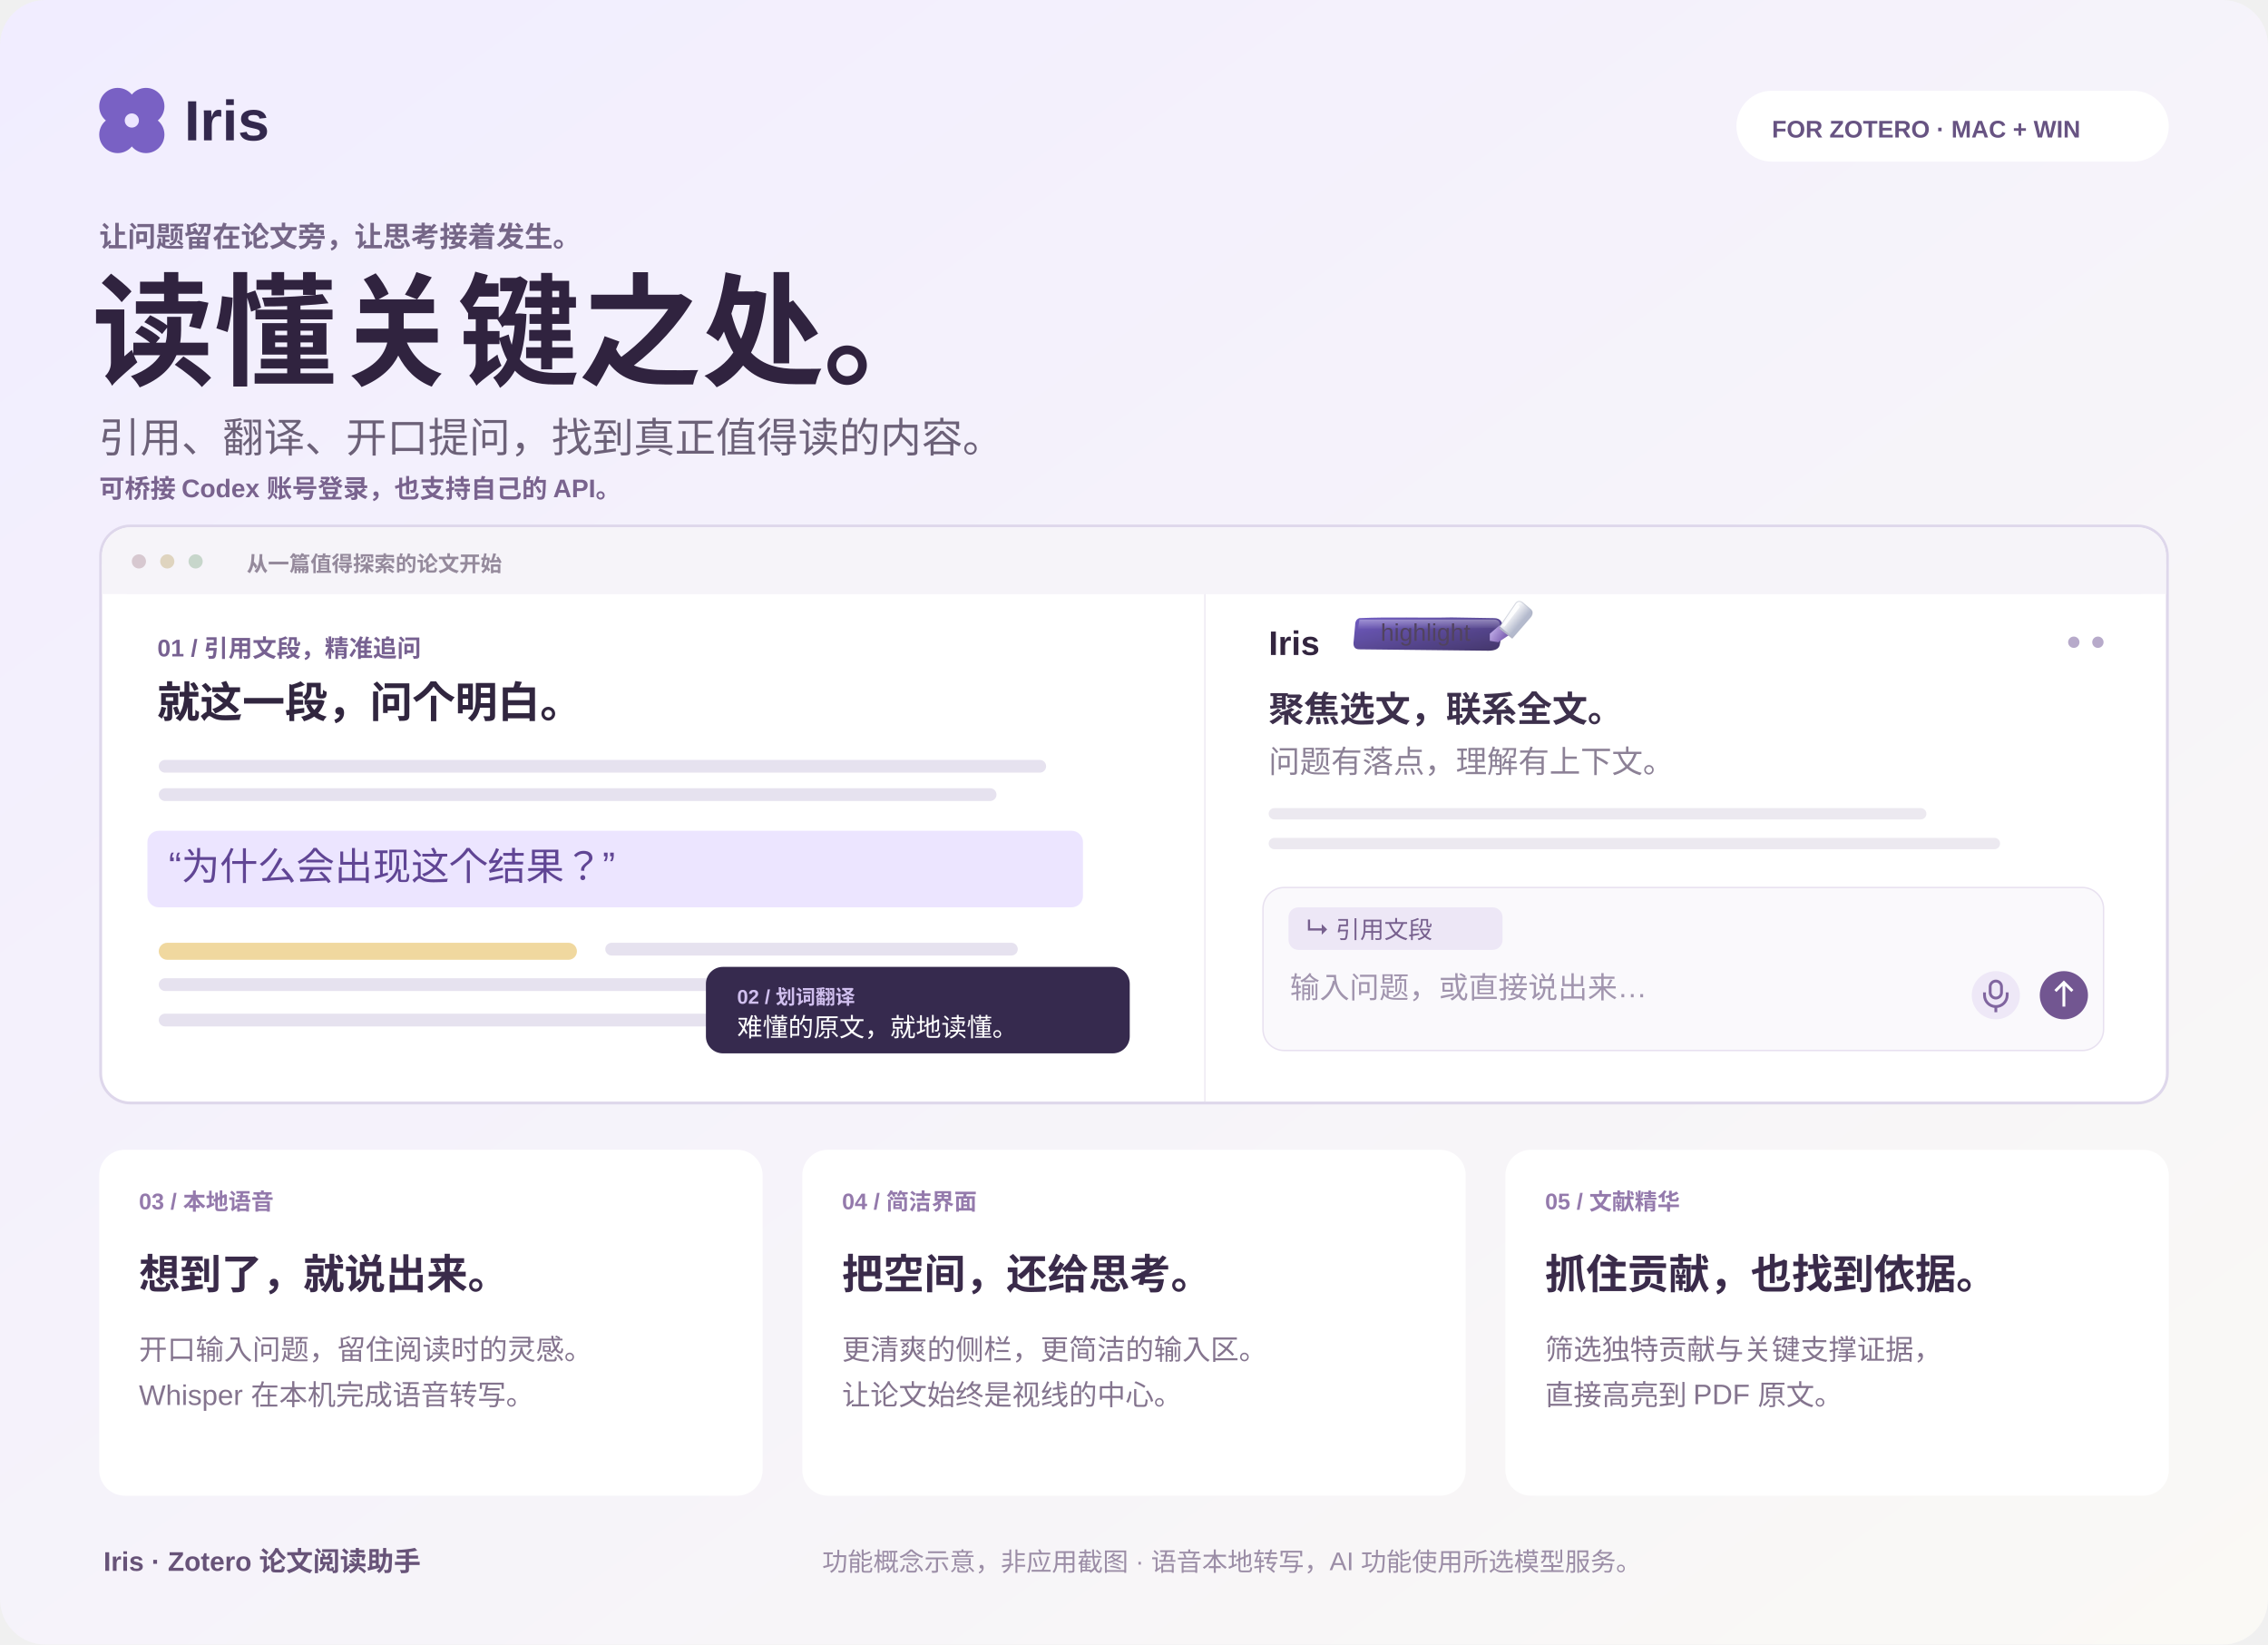
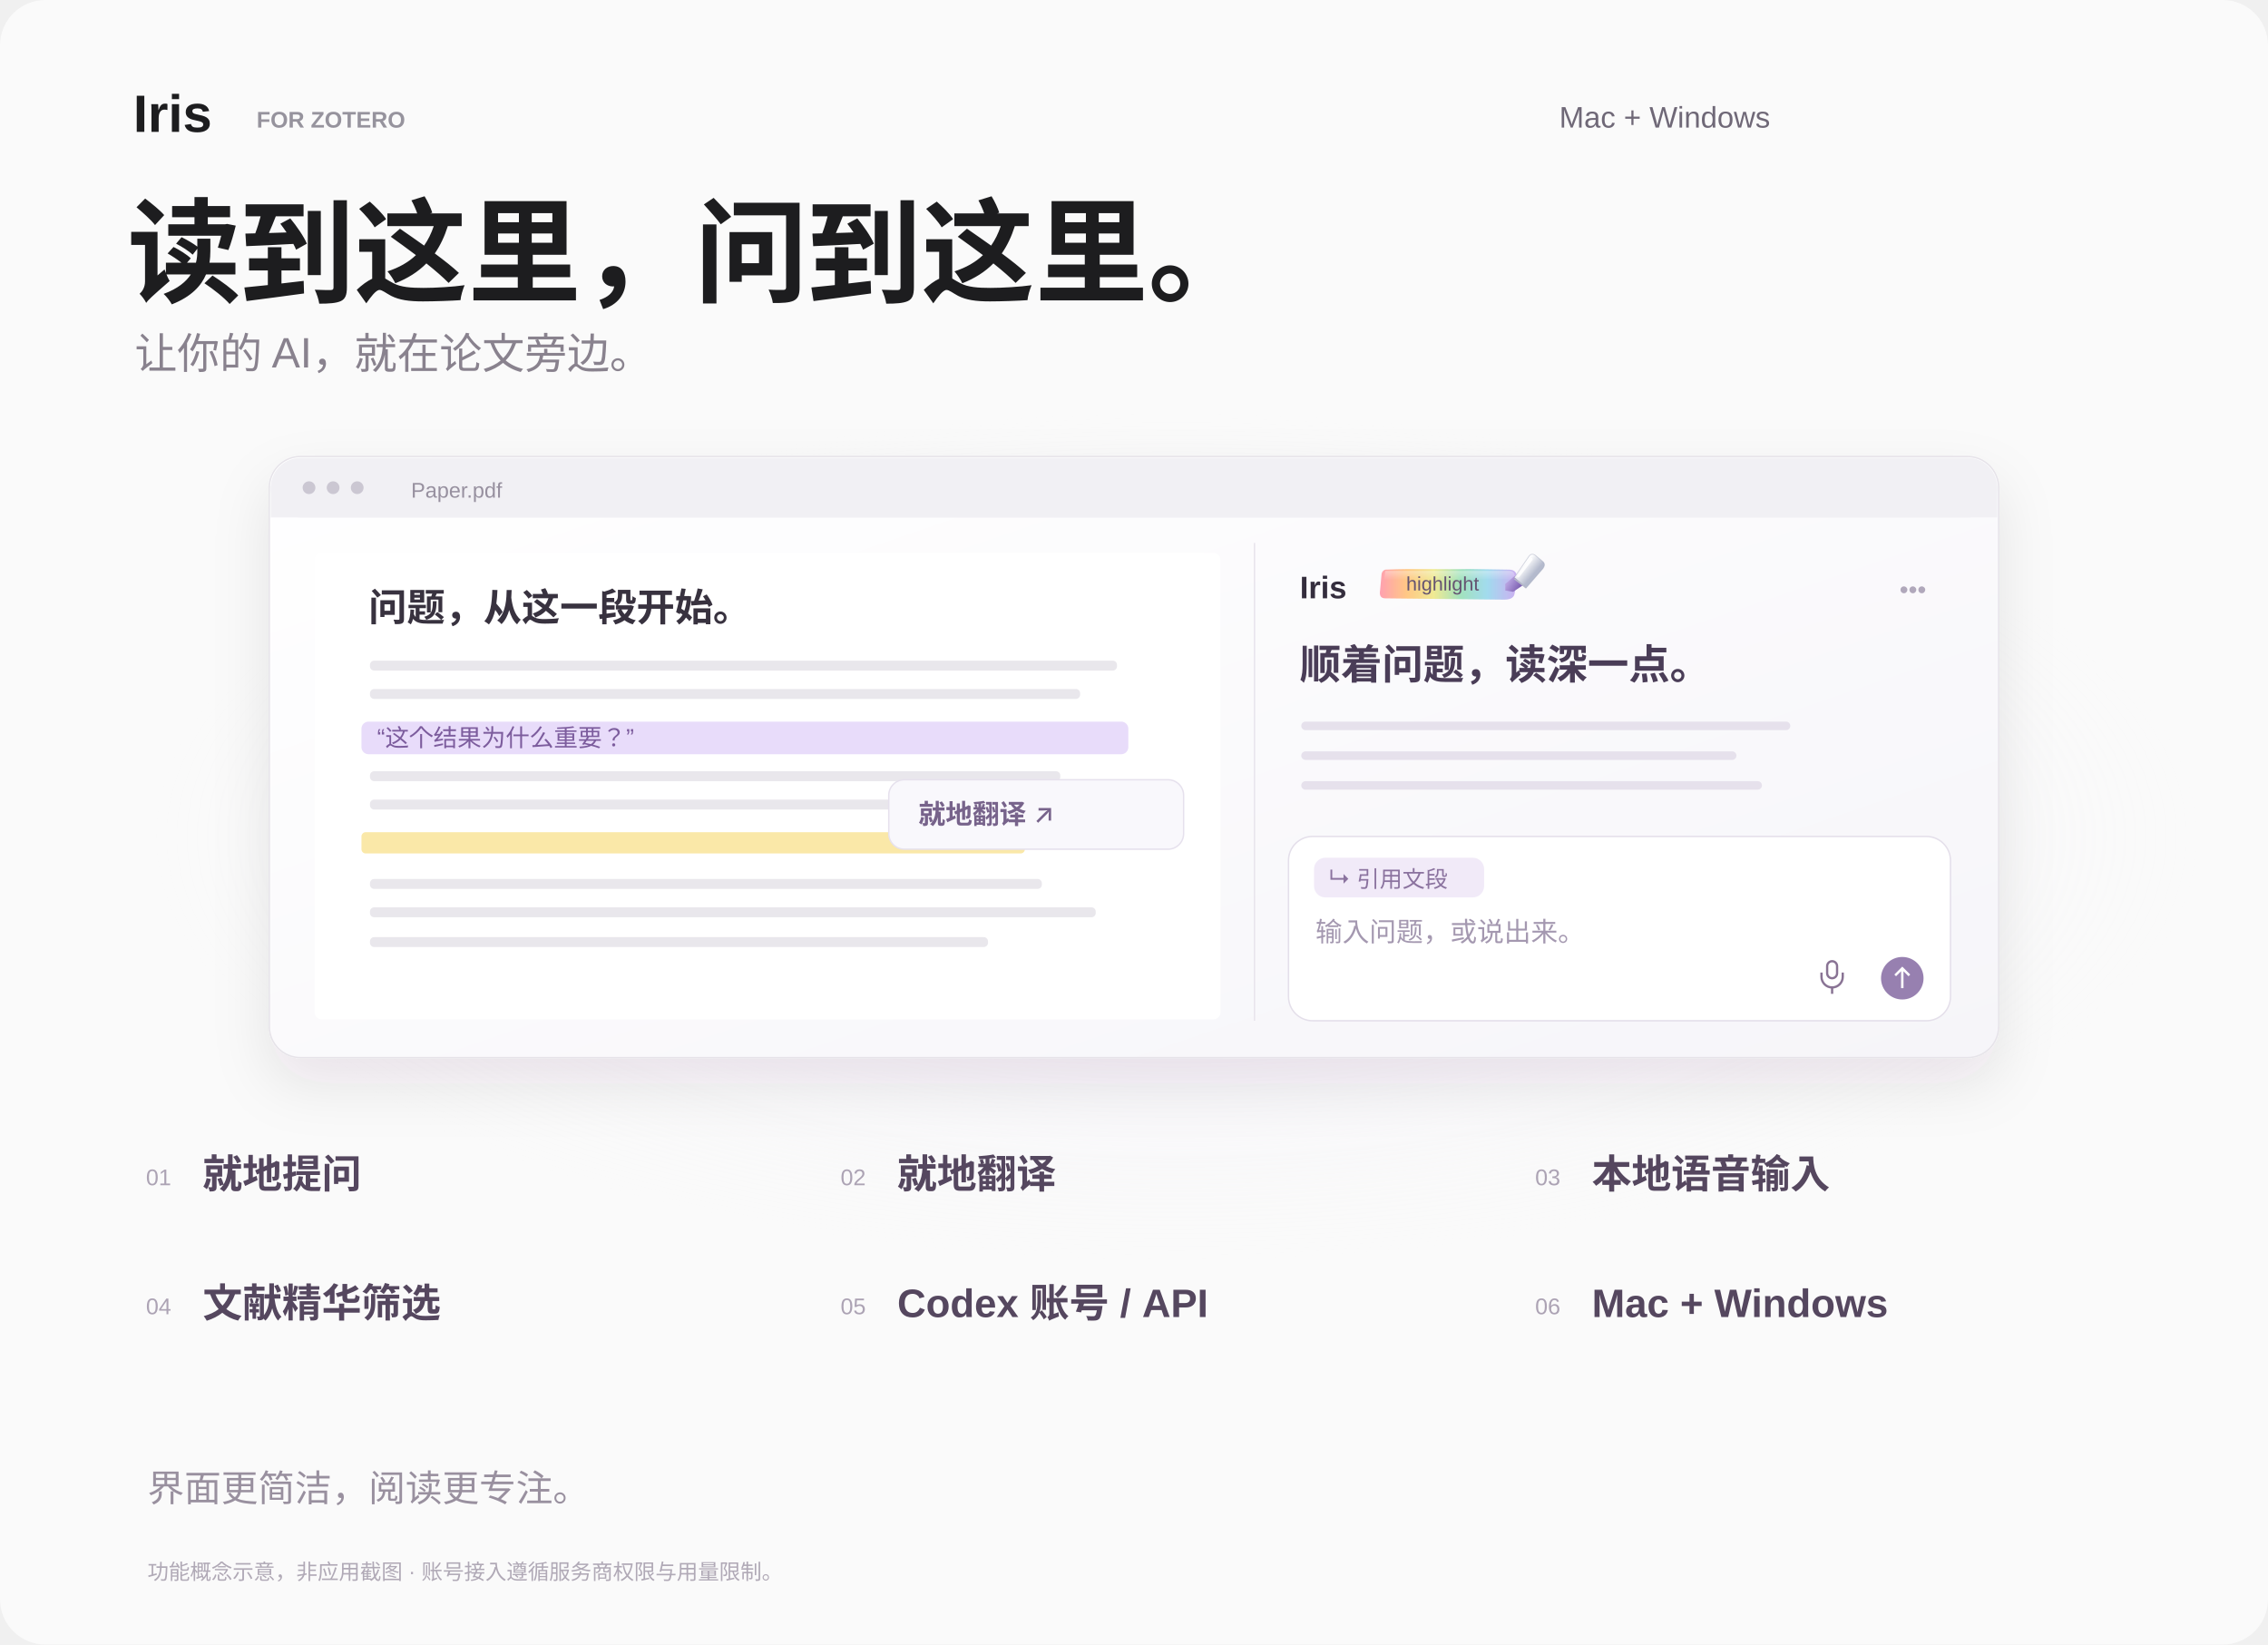
<svg xmlns="http://www.w3.org/2000/svg" width="1600" height="1160" viewBox="0 0 1600 1160" role="img" aria-labelledby="title desc">
  <defs>
-     <linearGradient id="bg" x2="1" y2="1">
-       <stop stop-color="#f1edff" />
-       <stop offset="1" stop-color="#faf9f5" />
+     <linearGradient id="wash" x2="1" y2="1">
+       <stop stop-color="#fff" />
+       <stop offset="1" stop-color="#f6f5f9" />
    </linearGradient>
-     <linearGradient id="ink" x2="1" y2="1">
-       <stop stop-color="#6650be" />
-       <stop offset="1" stop-color="#36285f" />
-     </linearGradient>
-     <linearGradient id="rainbow">
-       <stop stop-color="#ffaab8" />
-       <stop offset=".2" stop-color="#ffd092" />
-       <stop offset=".4" stop-color="#f3e78d" />
-       <stop offset=".6" stop-color="#abe3bd" />
-       <stop offset=".8" stop-color="#a8d9f7" />
-       <stop offset="1" stop-color="#d0b7f5" />
-     </linearGradient>
+     <radialGradient id="glow">
+       <stop stop-color="#d4c5f1" stop-opacity=".4" />
+       <stop offset="1" stop-color="#fafafa" stop-opacity="0" />
+     </radialGradient>
+     <filter id="shadow" x="-.15" y="-.2" width="1.3" height="1.5">
+       <feDropShadow dx="0" dy="18" stdDeviation="20" flood-color="#342647" flood-opacity=".09" />
+     </filter>
  </defs>
-   <rect x="0" y="0" width="1600" height="1160" rx="32" fill="url(#bg)" />
+   <rect x="0" y="0" width="1600" height="1160" fill="#fafafa" rx="32" stroke="none" />
  <g font-family="-apple-system,BlinkMacSystemFont,Segoe UI,PingFang SC,Microsoft YaHei,Arial,sans-serif">
-     <circle cx="83" cy="75" r="13" fill="#7961c4" />
-     <circle cx="103" cy="75" r="13" fill="#7961c4" />
-     <circle cx="83" cy="95" r="13" fill="#7961c4" />
-     <circle cx="103" cy="95" r="13" fill="#7961c4" />
-     <circle cx="93" cy="85" r="5" fill="#ece5ff" />
-     <text x="130" y="99" font-size="40" fill="#33284d" font-weight="650">Iris</text>
-     <text x="70" y="174" font-size="20" fill="#756687" font-weight="550">让问题留在论文旁，让思考接着发生。</text>
-     <text x="65" y="265" font-size="86" fill="#30233f" font-weight="650">读懂关键之处。</text>
-     <text x="70" y="319" font-size="29" fill="#6c6178" font-weight="400">引用、翻译、开口提问，找到真正值得读的内容。</text>
-     <rect x="1225" y="64" width="305" height="50" rx="25" fill="#ffffff" />
-     <text x="1250" y="97" font-size="17" fill="#675382" font-weight="650">FOR ZOTERO · MAC + WIN</text>
-     <text x="70" y="351" font-size="18" fill="#79638e" font-weight="600">可桥接 Codex 账号登录，也支持自己的 API。</text>
-     <rect x="70" y="370" width="1460" height="409" rx="22" fill="#ded7eb" />
-     <rect x="72" y="372" width="1456" height="405" rx="20" fill="#ffffff" />
-     <rect x="72" y="372" width="1456" height="47" rx="20" fill="#f6f4f9" />
-     <rect x="72" y="398" width="1456" height="21" rx="0" fill="#f6f4f9" />
-     <circle cx="98" cy="396" r="5" fill="#d7c8d0" />
-     <circle cx="118" cy="396" r="5" fill="#dfd4bf" />
-     <circle cx="138" cy="396" r="5" fill="#c7d6cb" />
-     <text x="174" y="403" font-size="15" fill="#958a9c" font-weight="550">从一篇值得探索的论文开始</text>
-     <path d="M850 419V777" stroke="#eeeaf3" />
-     <text x="111" y="463" font-size="17" fill="#776191" font-weight="650">01 / 引用文段，精准追问</text>
-     <text x="111" y="506" font-size="30" fill="#31263f" font-weight="650">就这一段，问个明白。</text>
-     <rect x="112" y="536" width="626" height="9" rx="4.5" fill="#e6e2ef" />
-     <rect x="112" y="556" width="591" height="9" rx="4.5" fill="#e6e2ef" />
-     <rect x="104" y="586" width="660" height="54" rx="8" fill="#ece5ff" />
-     <text x="119" y="620" font-size="27" fill="#604594" font-weight="500">“为什么会出现这个结果？”</text>
-     <rect x="112" y="665" width="295" height="12" rx="6.0" fill="#f0d89f" />
-     <rect x="427" y="665" width="291" height="9" rx="4.5" fill="#e6e2ef" />
-     <rect x="112" y="690" width="543" height="9" rx="4.5" fill="#e6e2ef" />
-     <rect x="112" y="715" width="595" height="9" rx="4.5" fill="#e6e2ef" />
-     <rect x="498" y="682" width="299" height="61" rx="12" fill="#362a4e" />
-     <text x="520" y="708" font-size="14" fill="#d0bfee" font-weight="600">02 / 划词翻译</text>
-     <text x="520" y="731" font-size="18" fill="#ffffff" font-weight="500">难懂的原文，就地读懂。</text>
-     <text x="895" y="462" font-size="24" fill="#33253f" font-weight="650">Iris</text>
-     <g transform="translate(950 421)">
+     <text x="94" y="93" font-size="37" fill="#1d1d1f" font-weight="650">Iris</text>
+     <text x="181" y="90" font-size="16" fill="#96939d" font-weight="550">FOR ZOTERO</text>
+     <text x="1100" y="90" font-size="21" fill="#6f6877" font-weight="500">Mac + Windows</text>
+     <text x="90" y="207" font-size="80" fill="#1d1d1f" font-weight="650">读到这里，问到这里。</text>
+     <text x="95" y="260" font-size="30" fill="#89828e" font-weight="450">让你的 AI，就在论文旁边。</text>
+     <ellipse cx="830" cy="590" rx="720" ry="300" fill="url(#glow)" />
+     <g filter="url(#shadow)">
+       <rect x="190" y="322" width="1220" height="424" fill="url(#wash)" rx="22" stroke="#e6e3e9" />
+     </g>
+     <rect x="191" y="323" width="1218" height="42" fill="#f1f0f4" rx="21" stroke="none" />
+     <rect x="191" y="343" width="1218" height="22" fill="#f1f0f4" rx="0" stroke="none" />
+     <circle cx="218" cy="344" r="4.5" fill="#cbc7d2" />
+     <circle cx="235" cy="344" r="4.5" fill="#cbc7d2" />
+     <circle cx="252" cy="344" r="4.5" fill="#cbc7d2" />
+     <text x="290" y="351" font-size="15" fill="#97909f" font-weight="400">Paper.pdf</text>
+     <rect x="222" y="390" width="639" height="329" fill="#fff" rx="5" stroke="none" />
+     <text x="260" y="438" font-size="27" fill="#38323f" font-weight="550">问题，从这一段开始。</text>
+     <rect x="261" y="466" width="527" height="7" fill="#e9e7ec" rx="3" stroke="none" />
+     <rect x="261" y="486" width="501" height="7" fill="#e9e7ec" rx="3" stroke="none" />
+     <rect x="261" y="544" width="487" height="7" fill="#e9e7ec" rx="3" stroke="none" />
+     <rect x="261" y="564" width="524" height="7" fill="#e9e7ec" rx="3" stroke="none" />
+     <rect x="261" y="620" width="474" height="7" fill="#e9e7ec" rx="3" stroke="none" />
+     <rect x="261" y="640" width="512" height="7" fill="#e9e7ec" rx="3" stroke="none" />
+     <rect x="261" y="661" width="436" height="7" fill="#e9e7ec" rx="3" stroke="none" />
+     <rect x="255" y="509" width="541" height="23" fill="#e8dcfa" rx="5" stroke="none" />
+     <text x="266" y="526" font-size="17" fill="#7c5c9d" font-weight="450">“这个结果为什么重要？”</text>
+     <rect x="255" y="587" width="468" height="15" fill="#fae8a8" rx="3" stroke="none" />
+     <rect x="627" y="550" width="208" height="49" fill="#f9f8fc" rx="11" stroke="#e6e1ed" />
+     <text x="648" y="581" font-size="19" fill="#77638b" font-weight="550">就地翻译 ↗</text>
+     <path d="M885 383V720" stroke="#e8e4ec" />
+     <text x="917" y="422" font-size="22" fill="#342d3d" font-weight="600">Iris</text>
+     <g transform="translate(969 388) scale(.92)">
      <defs>
        <linearGradient id="ink" x1="5" y1="27" x2="108" y2="27" gradientUnits="userSpaceOnUse">
          <stop stop-color="#ff9aaa" />
          <stop offset=".2" stop-color="#ffc47c" />
          <stop offset=".4" stop-color="#eee88c" />
          <stop offset=".6" stop-color="#9be0b9" />
          <stop offset=".8" stop-color="#9bd8ed" />
          <stop offset="1" stop-color="#c5adf0" />
        </linearGradient>
        <linearGradient id="sheen" x2="0" y2="1">
          <stop stop-color="white" stop-opacity=".34" />
          <stop offset="1" stop-color="white" stop-opacity="0" />
        </linearGradient>
        <linearGradient id="barrel" x1="110" y1="5" x2="124" y2="17" gradientUnits="userSpaceOnUse">
          <stop stop-color="#fbfcff" />
          <stop offset=".44" stop-color="#fff" />
          <stop offset="1" stop-color="#b4bacd" />
        </linearGradient>
        <linearGradient id="nib" x1="103" y1="25" x2="111" y2="30" gradientUnits="userSpaceOnUse">
          <stop stop-color="#b5a0df" />
          <stop offset="1" stop-color="#8064b4" />
        </linearGradient>
      </defs>
      <path d="M9 15C33 14 52 15 74 14.5L104 15Q111 15 110 24L108 34Q107 38 100 38L9 37Q4 37 5 31L6 20Q6 16 9 15Z" fill="url(#ink)" opacity=".93" />
      <path d="M9 16L104 16Q109 16 108 22L8 23Z" fill="url(#sheen)" />
      <path d="M101 26L108 20L116 26L107 32L101 31Z" fill="url(#nib)" />
      <path d="M108 21L119 5Q121 2 124 4L130 9Q132 11 130 14L117 29Z" fill="url(#barrel)" stroke="#9299b0" stroke-opacity=".38" stroke-width=".7" />
      <path d="M111 20L121 7" stroke="white" stroke-width="2" stroke-linecap="round" opacity=".85" />
      <path d="M108 22L117 29" stroke="#b5b8c8" stroke-width="1" />
-       <text x="24" y="31" font-size="17" fill="#51435f" font-weight="500">highlight</text>
+       <text x="25" y="31" font-size="15" fill="#655471" font-weight="500">highlight</text>
    </g>
-     <circle cx="1480" cy="453" r="4" fill="#b7aaca" />
-     <circle cx="1463" cy="453" r="4" fill="#b7aaca" />
-     <text x="895" y="509" font-size="25" fill="#3d304c" font-weight="600">聚焦选文，联系全文。</text>
-     <text x="895" y="545" font-size="22" fill="#8c8196" font-weight="400">问题有落点，理解有上下文。</text>
-     <rect x="895" y="570" width="464" height="8" rx="4.0" fill="#ece9f0" />
-     <rect x="895" y="591" width="516" height="8" rx="4.0" fill="#ece9f0" />
-     <rect x="891" y="626" width="593" height="115" rx="15" fill="#faf9fc" stroke="#e8e1f0" />
-     <rect x="909" y="640" width="151" height="30" rx="7" fill="#ede7f6" />
-     <text x="921" y="661" font-size="17" fill="#77608e" font-weight="500">↳ 引用文段</text>
-     <text x="910" y="704" font-size="21" fill="#a195ae" font-weight="400">输入问题，或直接说出来…</text>
-     <rect x="1391" y="685" width="34" height="34" rx="17" fill="#eee8f7" />
-     <g stroke="#80659f" fill="none" stroke-width="2">
-       <rect x="1404" y="692" width="8" height="12" rx="4" />
-       <path d="M1400 700v2a8 8 0 0 0 16 0v-2M1408 710v4" />
+     <text x="1340" y="422" font-size="18" fill="#b0a8bb" font-weight="400">•••</text>
+     <text x="917" y="479" font-size="29" fill="#4a3d57" font-weight="550">顺着问题，读深一点。</text>
+     <rect x="918" y="509" width="345" height="6" fill="#e6e1ec" rx="3" stroke="none" />
+     <rect x="918" y="530" width="307" height="6" fill="#e6e1ec" rx="3" stroke="none" />
+     <rect x="918" y="551" width="325" height="6" fill="#e6e1ec" rx="3" stroke="none" />
+     <rect x="909" y="590" width="467" height="130" fill="#fff" rx="17" stroke="#e4dfea" />
+     <rect x="927" y="605" width="120" height="28" fill="#f1eaf8" rx="8" stroke="none" />
+     <text x="937" y="625" font-size="16" fill="#8b739f" font-weight="400">↳ 引用文段</text>
+     <text x="928" y="664" font-size="19" fill="#a498b0" font-weight="400">输入问题，或说出来。</text>
+     <g transform="translate(1280 677)" stroke="#897394" stroke-width="1.6" fill="none">
+       <rect x="9" y="1" width="7" height="12" rx="3.5" />
+       <path d="M5 9v3a7.5 7.5 0 0 0 15 0V9M12.5 20v4" />
    </g>
-     <rect x="1439" y="685" width="34" height="34" rx="17" fill="#725691" />
-     <path d="M1456 710v-17m-6 6 6-6 6 6" fill="none" stroke="white" stroke-width="2" />
-     <rect x="70" y="811" width="468" height="244" rx="18" fill="#ffffff" />
-     <text x="98" y="853" font-size="16" fill="#947aac" font-weight="650">03 / 本地语音</text>
-     <text x="98" y="909" font-size="29" fill="#3a2b4a" font-weight="650">想到了，就说出来。</text>
-     <text x="98" y="959" font-size="20" fill="#84748e" font-weight="400">开口输入问题，留住阅读时的灵感。</text>
-     <text x="98" y="991" font-size="20" fill="#84748e" font-weight="400">Whisper 在本机完成语音转写。</text>
-     <rect x="566" y="811" width="468" height="244" rx="18" fill="#ffffff" />
-     <text x="594" y="853" font-size="16" fill="#947aac" font-weight="650">04 / 简洁界面</text>
-     <text x="594" y="909" font-size="29" fill="#3a2b4a" font-weight="650">把空间，还给思考。</text>
-     <text x="594" y="959" font-size="20" fill="#84748e" font-weight="400">更清爽的侧栏，更简洁的输入区。</text>
-     <text x="594" y="991" font-size="20" fill="#84748e" font-weight="400">让论文始终是视线的中心。</text>
-     <rect x="1062" y="811" width="468" height="244" rx="18" fill="#ffffff" />
-     <text x="1090" y="853" font-size="16" fill="#947aac" font-weight="650">05 / 文献精华</text>
-     <text x="1090" y="909" font-size="29" fill="#3a2b4a" font-weight="650">抓住贡献，也找到依据。</text>
-     <text x="1090" y="959" font-size="20" fill="#84748e" font-weight="400">筛选独特贡献与关键支撑证据，</text>
-     <text x="1090" y="991" font-size="20" fill="#84748e" font-weight="400">直接高亮到 PDF 原文。</text>
-     <text x="73" y="1108" font-size="19" fill="#675378" font-weight="650">Iris · Zotero 论文阅读助手</text>
-     <text x="580" y="1108" font-size="18" fill="#9b8da6" font-weight="400">功能概念示意，非应用截图 · 语音本地转写，AI 功能使用所选模型服务。</text>
+     <circle cx="1342" cy="690" r="15" fill="#9780b0" />
+     <path d="M1342 697v-14m-5 5 5-5 5 5" stroke="white" stroke-width="1.7" fill="none" />
+     <text x="103" y="836" font-size="16" fill="#aca3b4" font-weight="500">01</text>
+     <text x="143" y="838" font-size="28" fill="#55475f" font-weight="550">就地提问</text>
+     <text x="593" y="836" font-size="16" fill="#aca3b4" font-weight="500">02</text>
+     <text x="633" y="838" font-size="28" fill="#55475f" font-weight="550">就地翻译</text>
+     <text x="1083" y="836" font-size="16" fill="#aca3b4" font-weight="500">03</text>
+     <text x="1123" y="838" font-size="28" fill="#55475f" font-weight="550">本地语音输入</text>
+     <text x="103" y="927" font-size="16" fill="#aca3b4" font-weight="500">04</text>
+     <text x="143" y="929" font-size="28" fill="#55475f" font-weight="550">文献精华筛选</text>
+     <text x="593" y="927" font-size="16" fill="#aca3b4" font-weight="500">05</text>
+     <text x="633" y="929" font-size="28" fill="#55475f" font-weight="550">Codex 账号 / API</text>
+     <text x="1083" y="927" font-size="16" fill="#aca3b4" font-weight="500">06</text>
+     <text x="1123" y="929" font-size="28" fill="#55475f" font-weight="550">Mac + Windows</text>
+     <text x="104" y="1059" font-size="26" fill="#99909f" font-weight="500">界面更简洁，阅读更专注。</text>
+     <text x="104" y="1114" font-size="15" fill="#b0a9b6" font-weight="400">功能概念示意，非应用截图 · 账号接入遵循服务商权限与用量限制。</text>
  </g>
</svg>
